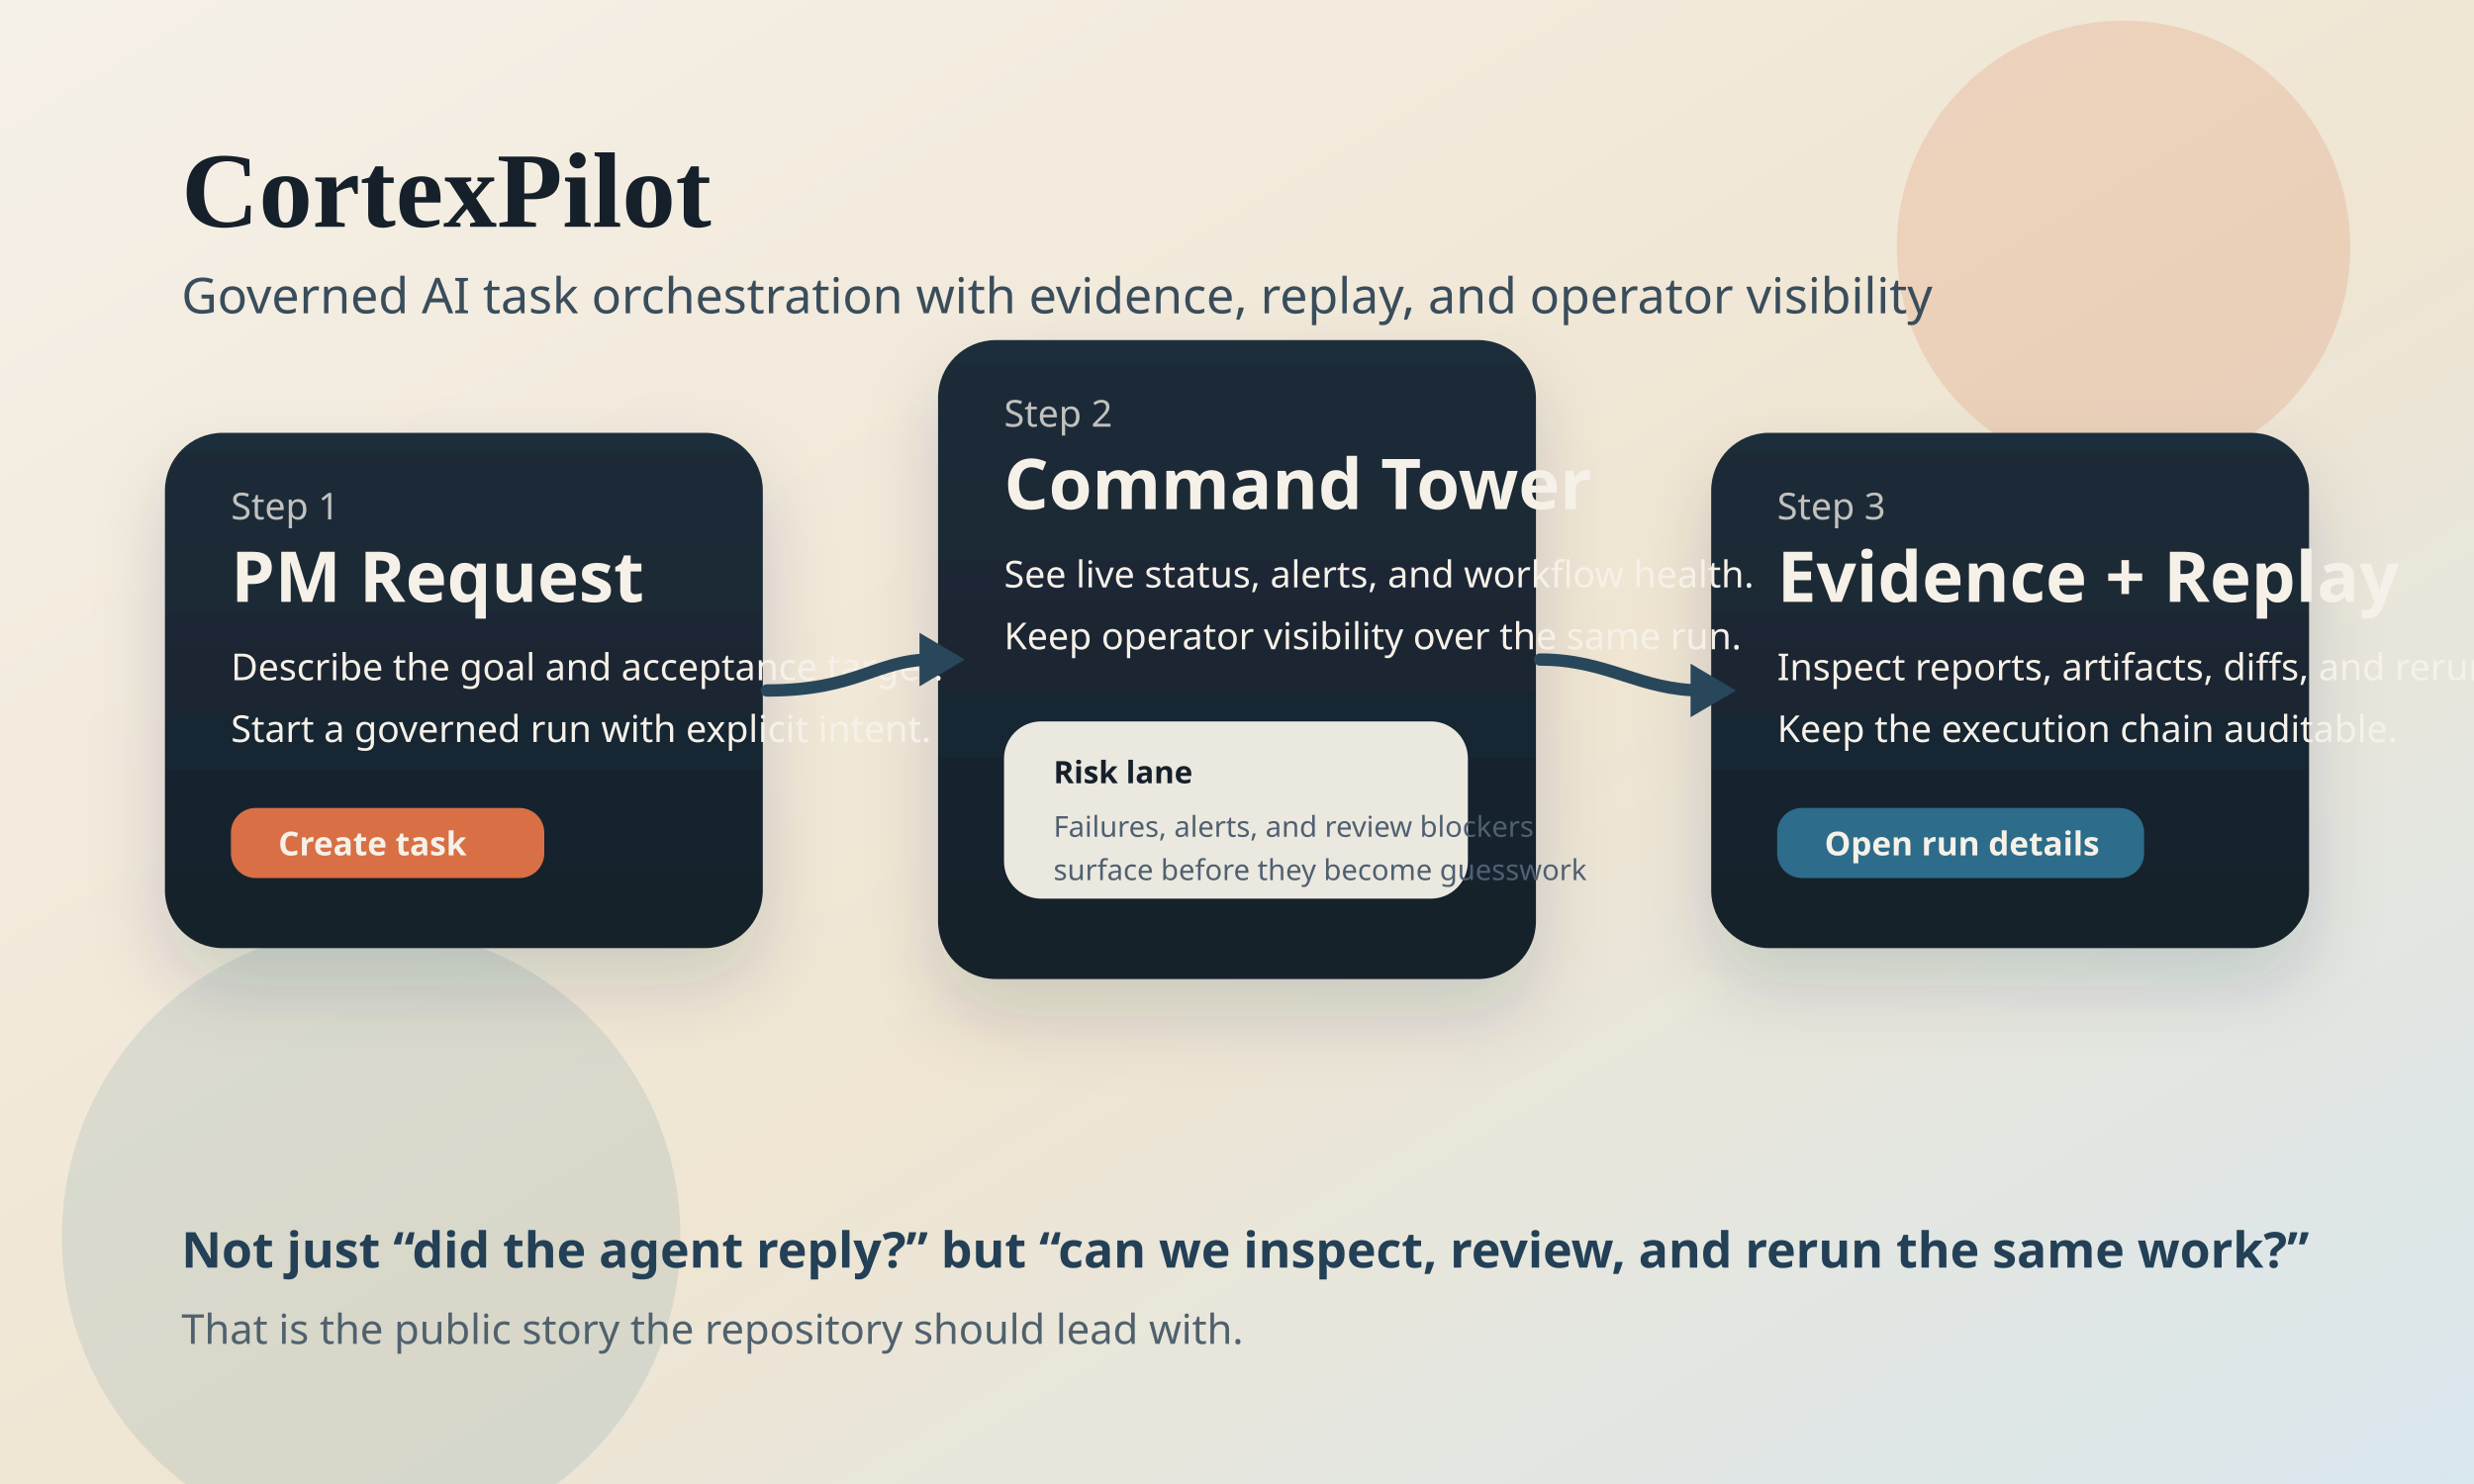
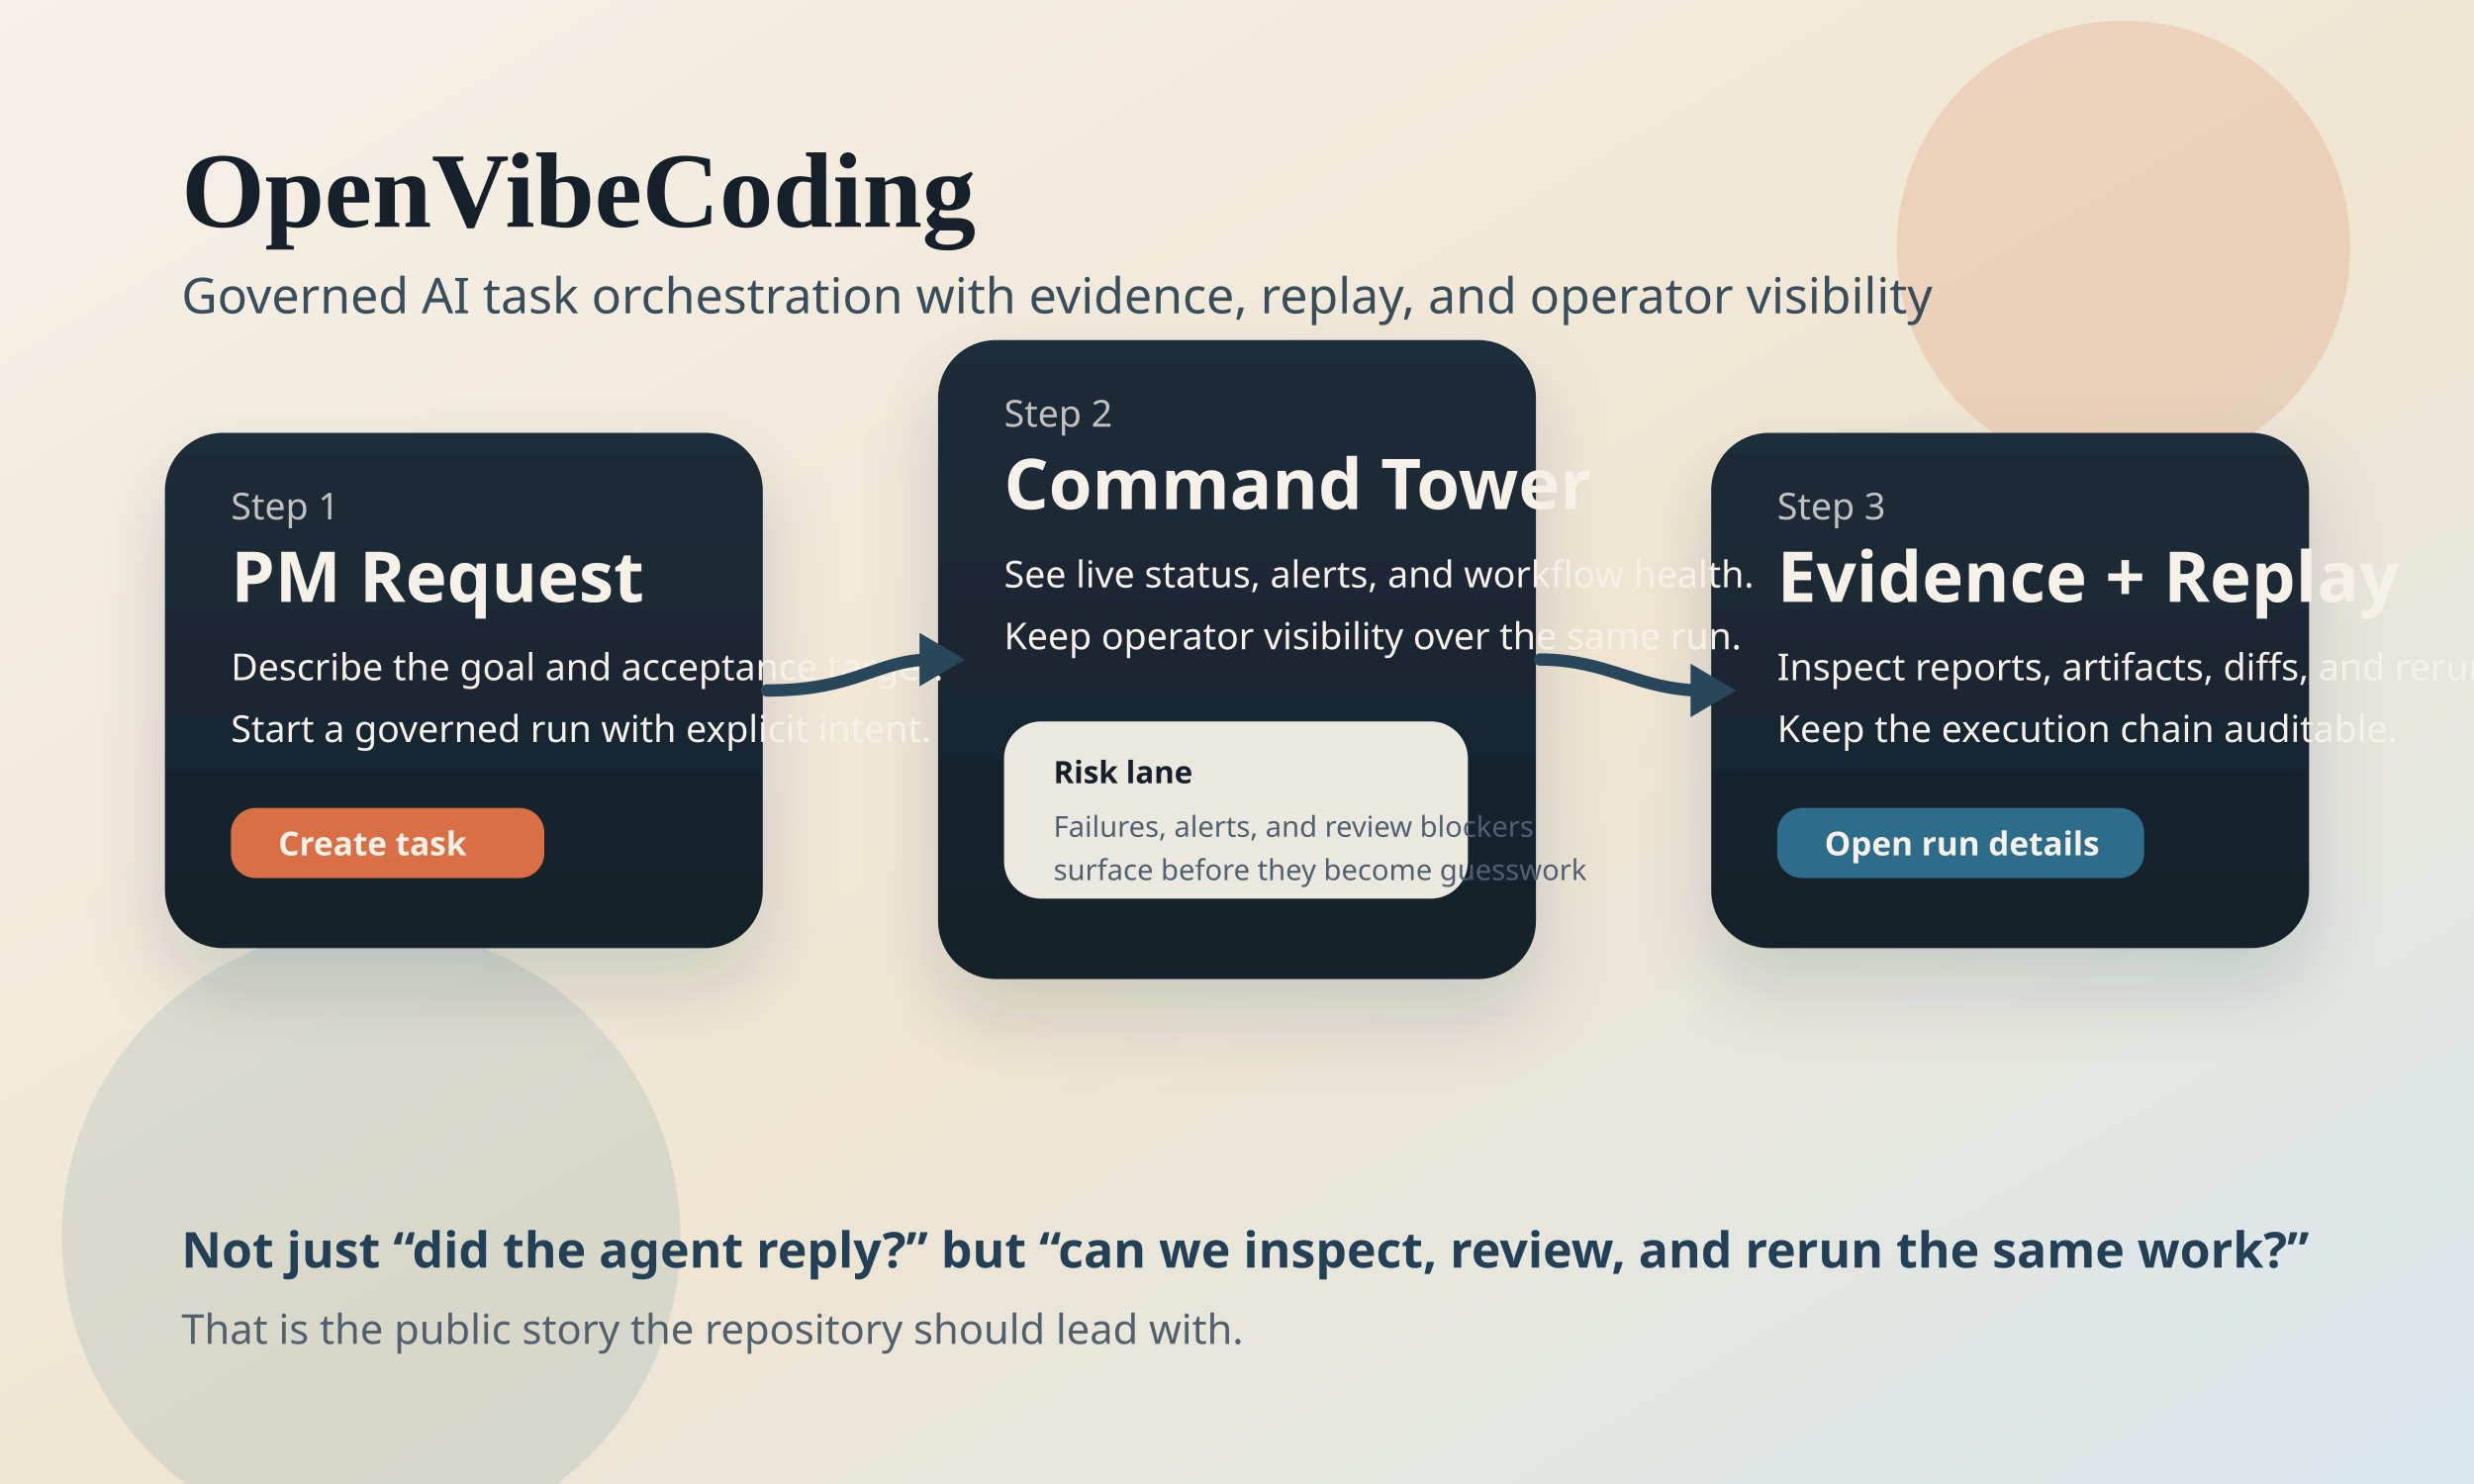
<svg xmlns="http://www.w3.org/2000/svg" width="1200" height="720" viewBox="0 0 1200 720" role="img" aria-labelledby="title desc">
  <defs>
    <linearGradient id="bg" x1="0%" y1="0%" x2="100%" y2="100%">
      <stop offset="0%" stop-color="#f5f0e8" />
      <stop offset="55%" stop-color="#efe5d2" />
      <stop offset="100%" stop-color="#d9e7ee" />
    </linearGradient>
    <linearGradient id="panel" x1="0%" y1="0%" x2="0%" y2="100%">
      <stop offset="0%" stop-color="#1f2d3a" />
      <stop offset="100%" stop-color="#15202a" />
    </linearGradient>
    <filter id="shadow" x="-20%" y="-20%" width="140%" height="140%">
      <feDropShadow dx="0" dy="18" stdDeviation="18" flood-color="#173041" flood-opacity="0.15" />
    </filter>
  </defs>
  <rect width="1200" height="720" fill="url(#bg)" />
  <circle cx="1030" cy="120" r="110" fill="#d86f45" opacity="0.18" />
  <circle cx="180" cy="600" r="150" fill="#2d6c8a" opacity="0.12" />
-   <text x="88" y="110" fill="#15202a" font-family="Georgia, 'Times New Roman', serif" font-size="52" font-weight="700">CortexPilot</text>
+   <text x="88" y="110" fill="#15202a" font-family="Georgia, 'Times New Roman', serif" font-size="52" font-weight="700">OpenVibeCoding</text>
  <text x="88" y="152" fill="#394d5b" font-family="'Trebuchet MS', Verdana, sans-serif" font-size="24">
    Governed AI task orchestration with evidence, replay, and operator visibility
  </text>
  <g filter="url(#shadow)">
    <rect x="80" y="210" rx="28" ry="28" width="290" height="250" fill="url(#panel)" />
    <rect x="455" y="165" rx="28" ry="28" width="290" height="310" fill="url(#panel)" />
    <rect x="830" y="210" rx="28" ry="28" width="290" height="250" fill="url(#panel)" />
  </g>
  <g fill="#f6f1e8" font-family="'Trebuchet MS', Verdana, sans-serif">
    <text x="112" y="252" font-size="18" opacity="0.76">Step 1</text>
    <text x="112" y="292" font-size="34" font-weight="700">PM Request</text>
    <text x="112" y="330" font-size="18">Describe the goal and acceptance target.</text>
    <text x="112" y="360" font-size="18">Start a governed run with explicit intent.</text>
    <rect x="112" y="392" rx="12" ry="12" width="152" height="34" fill="#d86f45" />
    <text x="135" y="415" font-size="16" font-weight="700">Create task</text>
  </g>
  <g fill="#f6f1e8" font-family="'Trebuchet MS', Verdana, sans-serif">
    <text x="487" y="207" font-size="18" opacity="0.76">Step 2</text>
    <text x="487" y="247" font-size="34" font-weight="700">Command Tower</text>
    <text x="487" y="285" font-size="18">See live status, alerts, and workflow health.</text>
    <text x="487" y="315" font-size="18">Keep operator visibility over the same run.</text>
    <rect x="487" y="350" rx="18" ry="18" width="225" height="86" fill="#f6f1e8" opacity="0.95" />
    <text x="511" y="380" fill="#15202a" font-size="15" font-weight="700">Risk lane</text>
    <text x="511" y="406" fill="#4f6070" font-size="14">Failures, alerts, and review blockers</text>
    <text x="511" y="427" fill="#4f6070" font-size="14">surface before they become guesswork</text>
  </g>
  <g fill="#f6f1e8" font-family="'Trebuchet MS', Verdana, sans-serif">
    <text x="862" y="252" font-size="18" opacity="0.76">Step 3</text>
    <text x="862" y="292" font-size="34" font-weight="700">Evidence + Replay</text>
    <text x="862" y="330" font-size="18">Inspect reports, artifacts, diffs, and reruns.</text>
    <text x="862" y="360" font-size="18">Keep the execution chain auditable.</text>
    <rect x="862" y="392" rx="12" ry="12" width="178" height="34" fill="#2d6c8a" />
    <text x="885" y="415" font-size="16" font-weight="700">Open run details</text>
  </g>
  <g stroke="#29475a" stroke-width="6" fill="none" stroke-linecap="round">
    <path d="M372 335 C416 335, 425 320, 452 320" />
    <path d="M747 320 C780 320, 795 335, 826 335" />
  </g>
  <g fill="#29475a">
    <polygon points="446,307 468,320 446,333" />
    <polygon points="820,322 842,335 820,348" />
  </g>
  <text x="88" y="615" fill="#234056" font-family="'Trebuchet MS', Verdana, sans-serif" font-size="24" font-weight="700">
    Not just “did the agent reply?” but “can we inspect, review, and rerun the same work?”
  </text>
  <text x="88" y="652" fill="#50616d" font-family="'Trebuchet MS', Verdana, sans-serif" font-size="20">
    That is the public story the repository should lead with.
  </text>
</svg>
